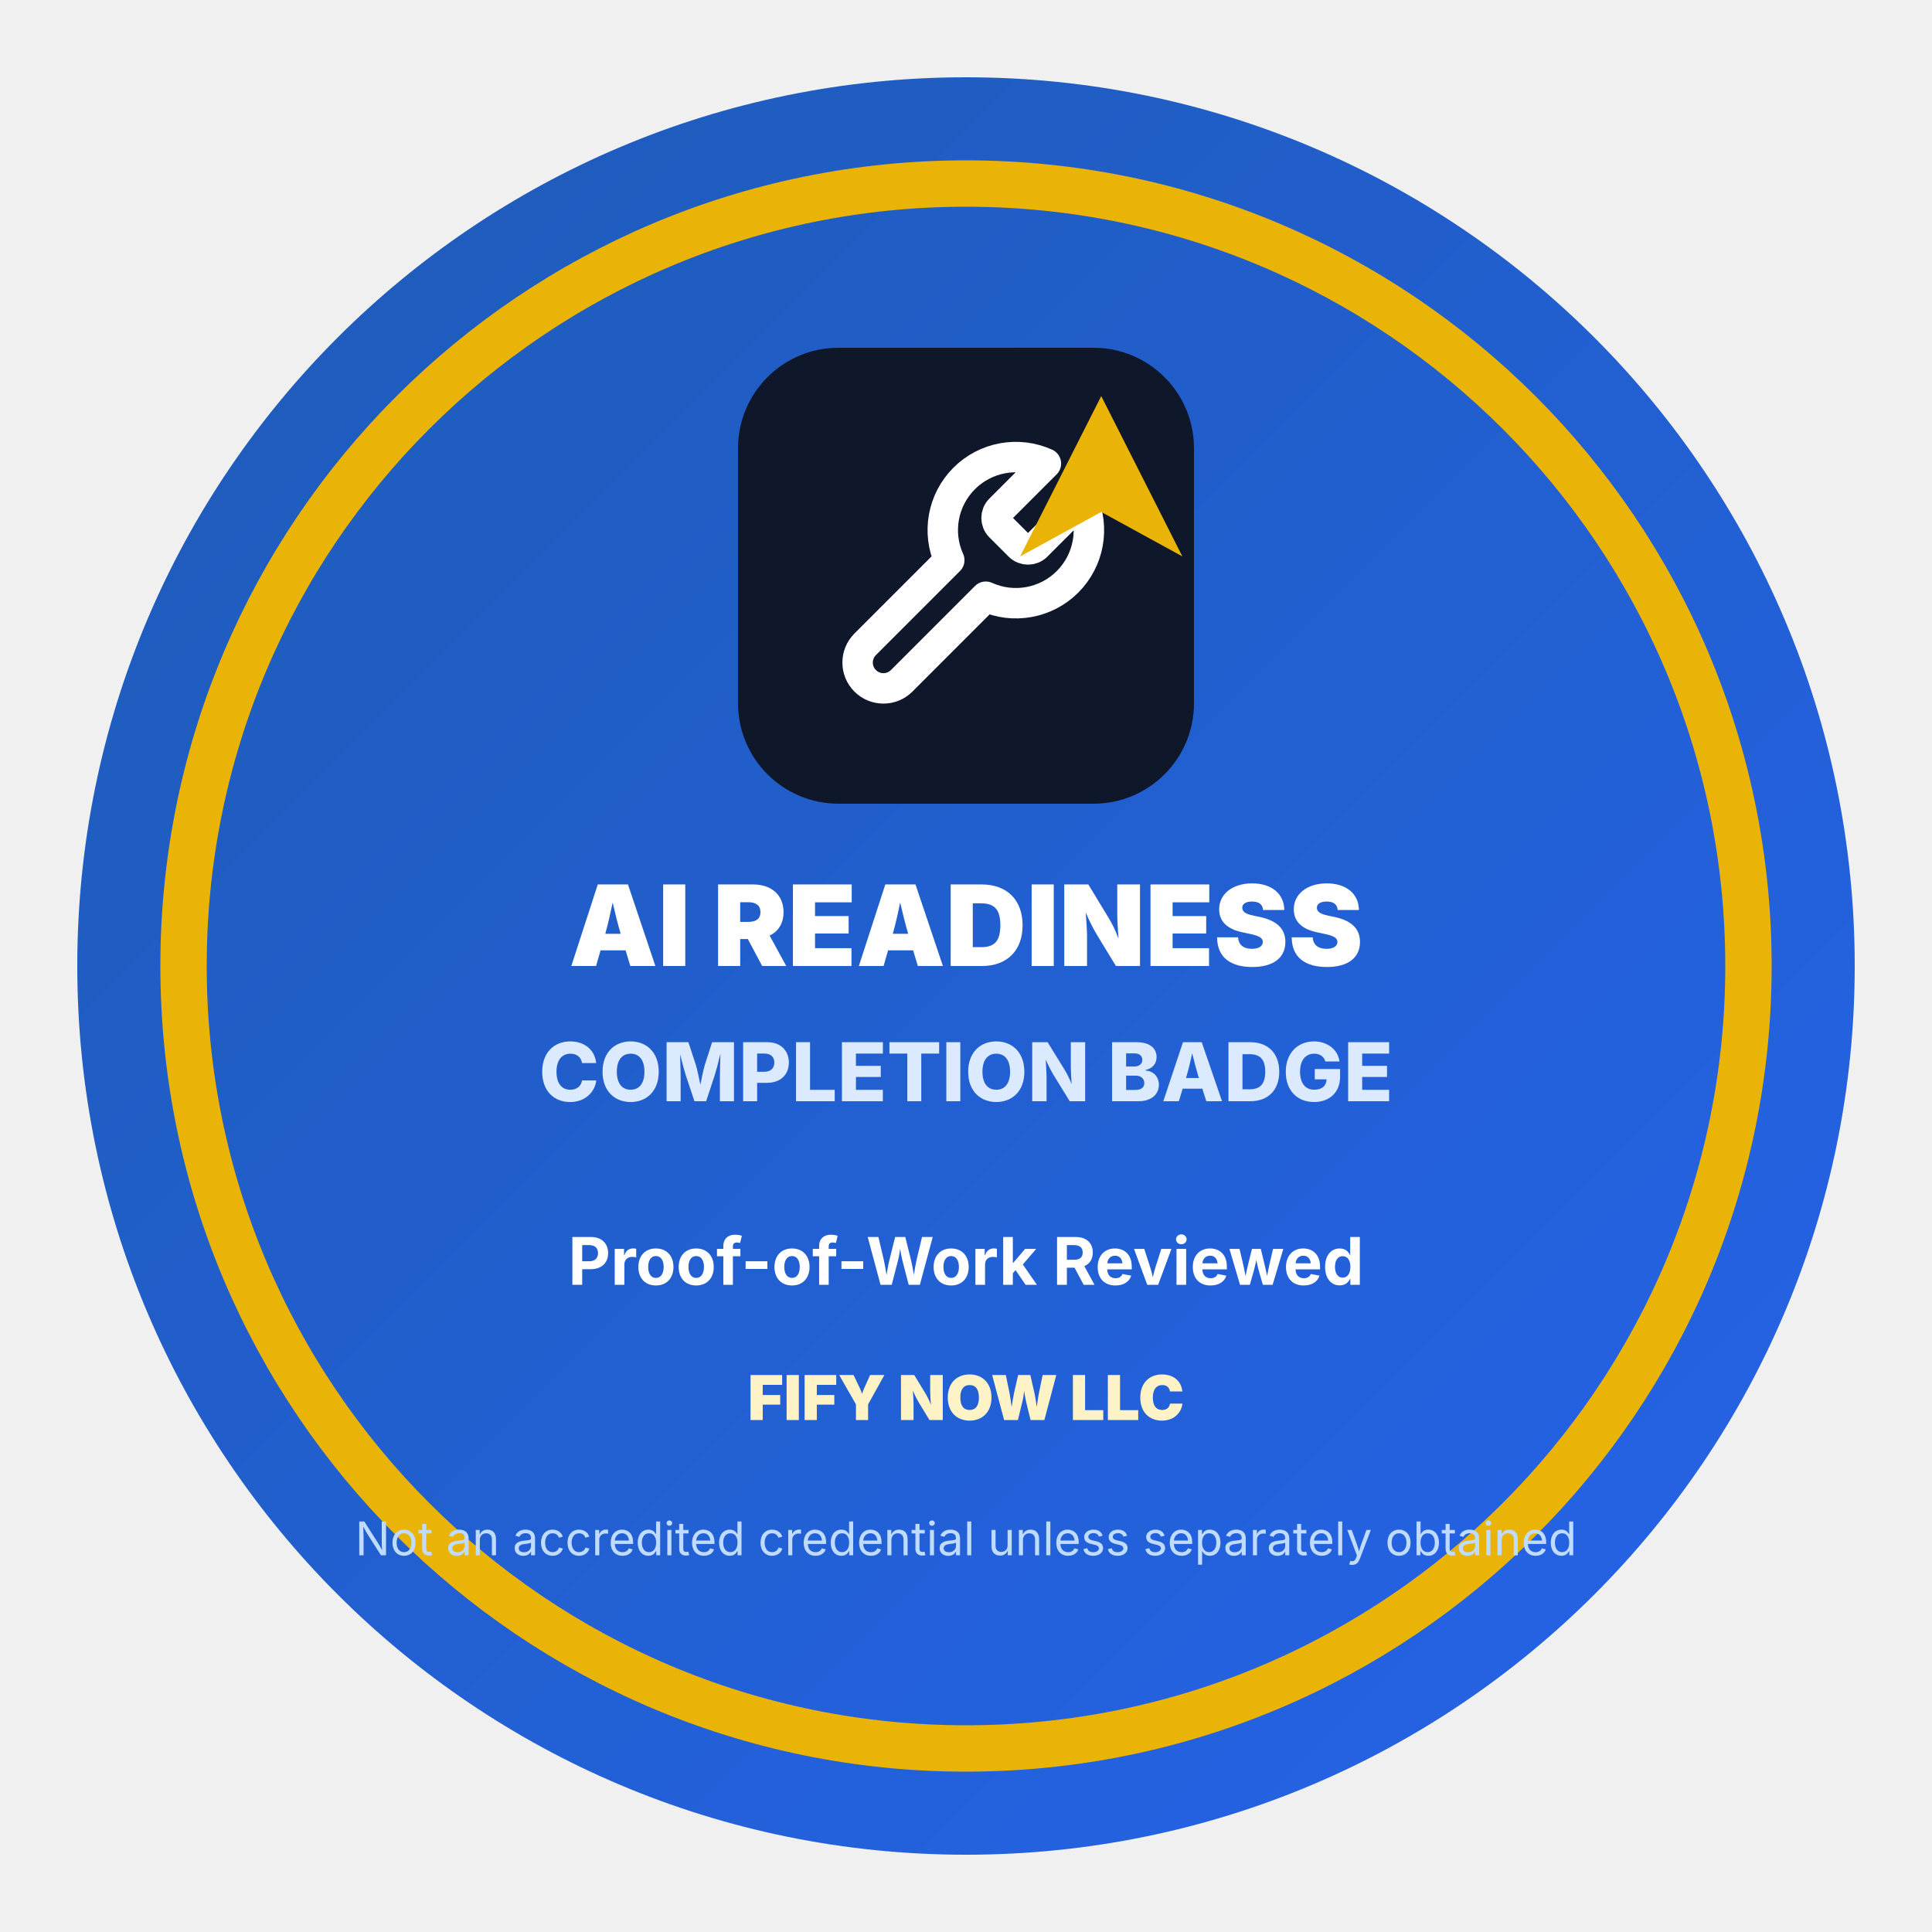
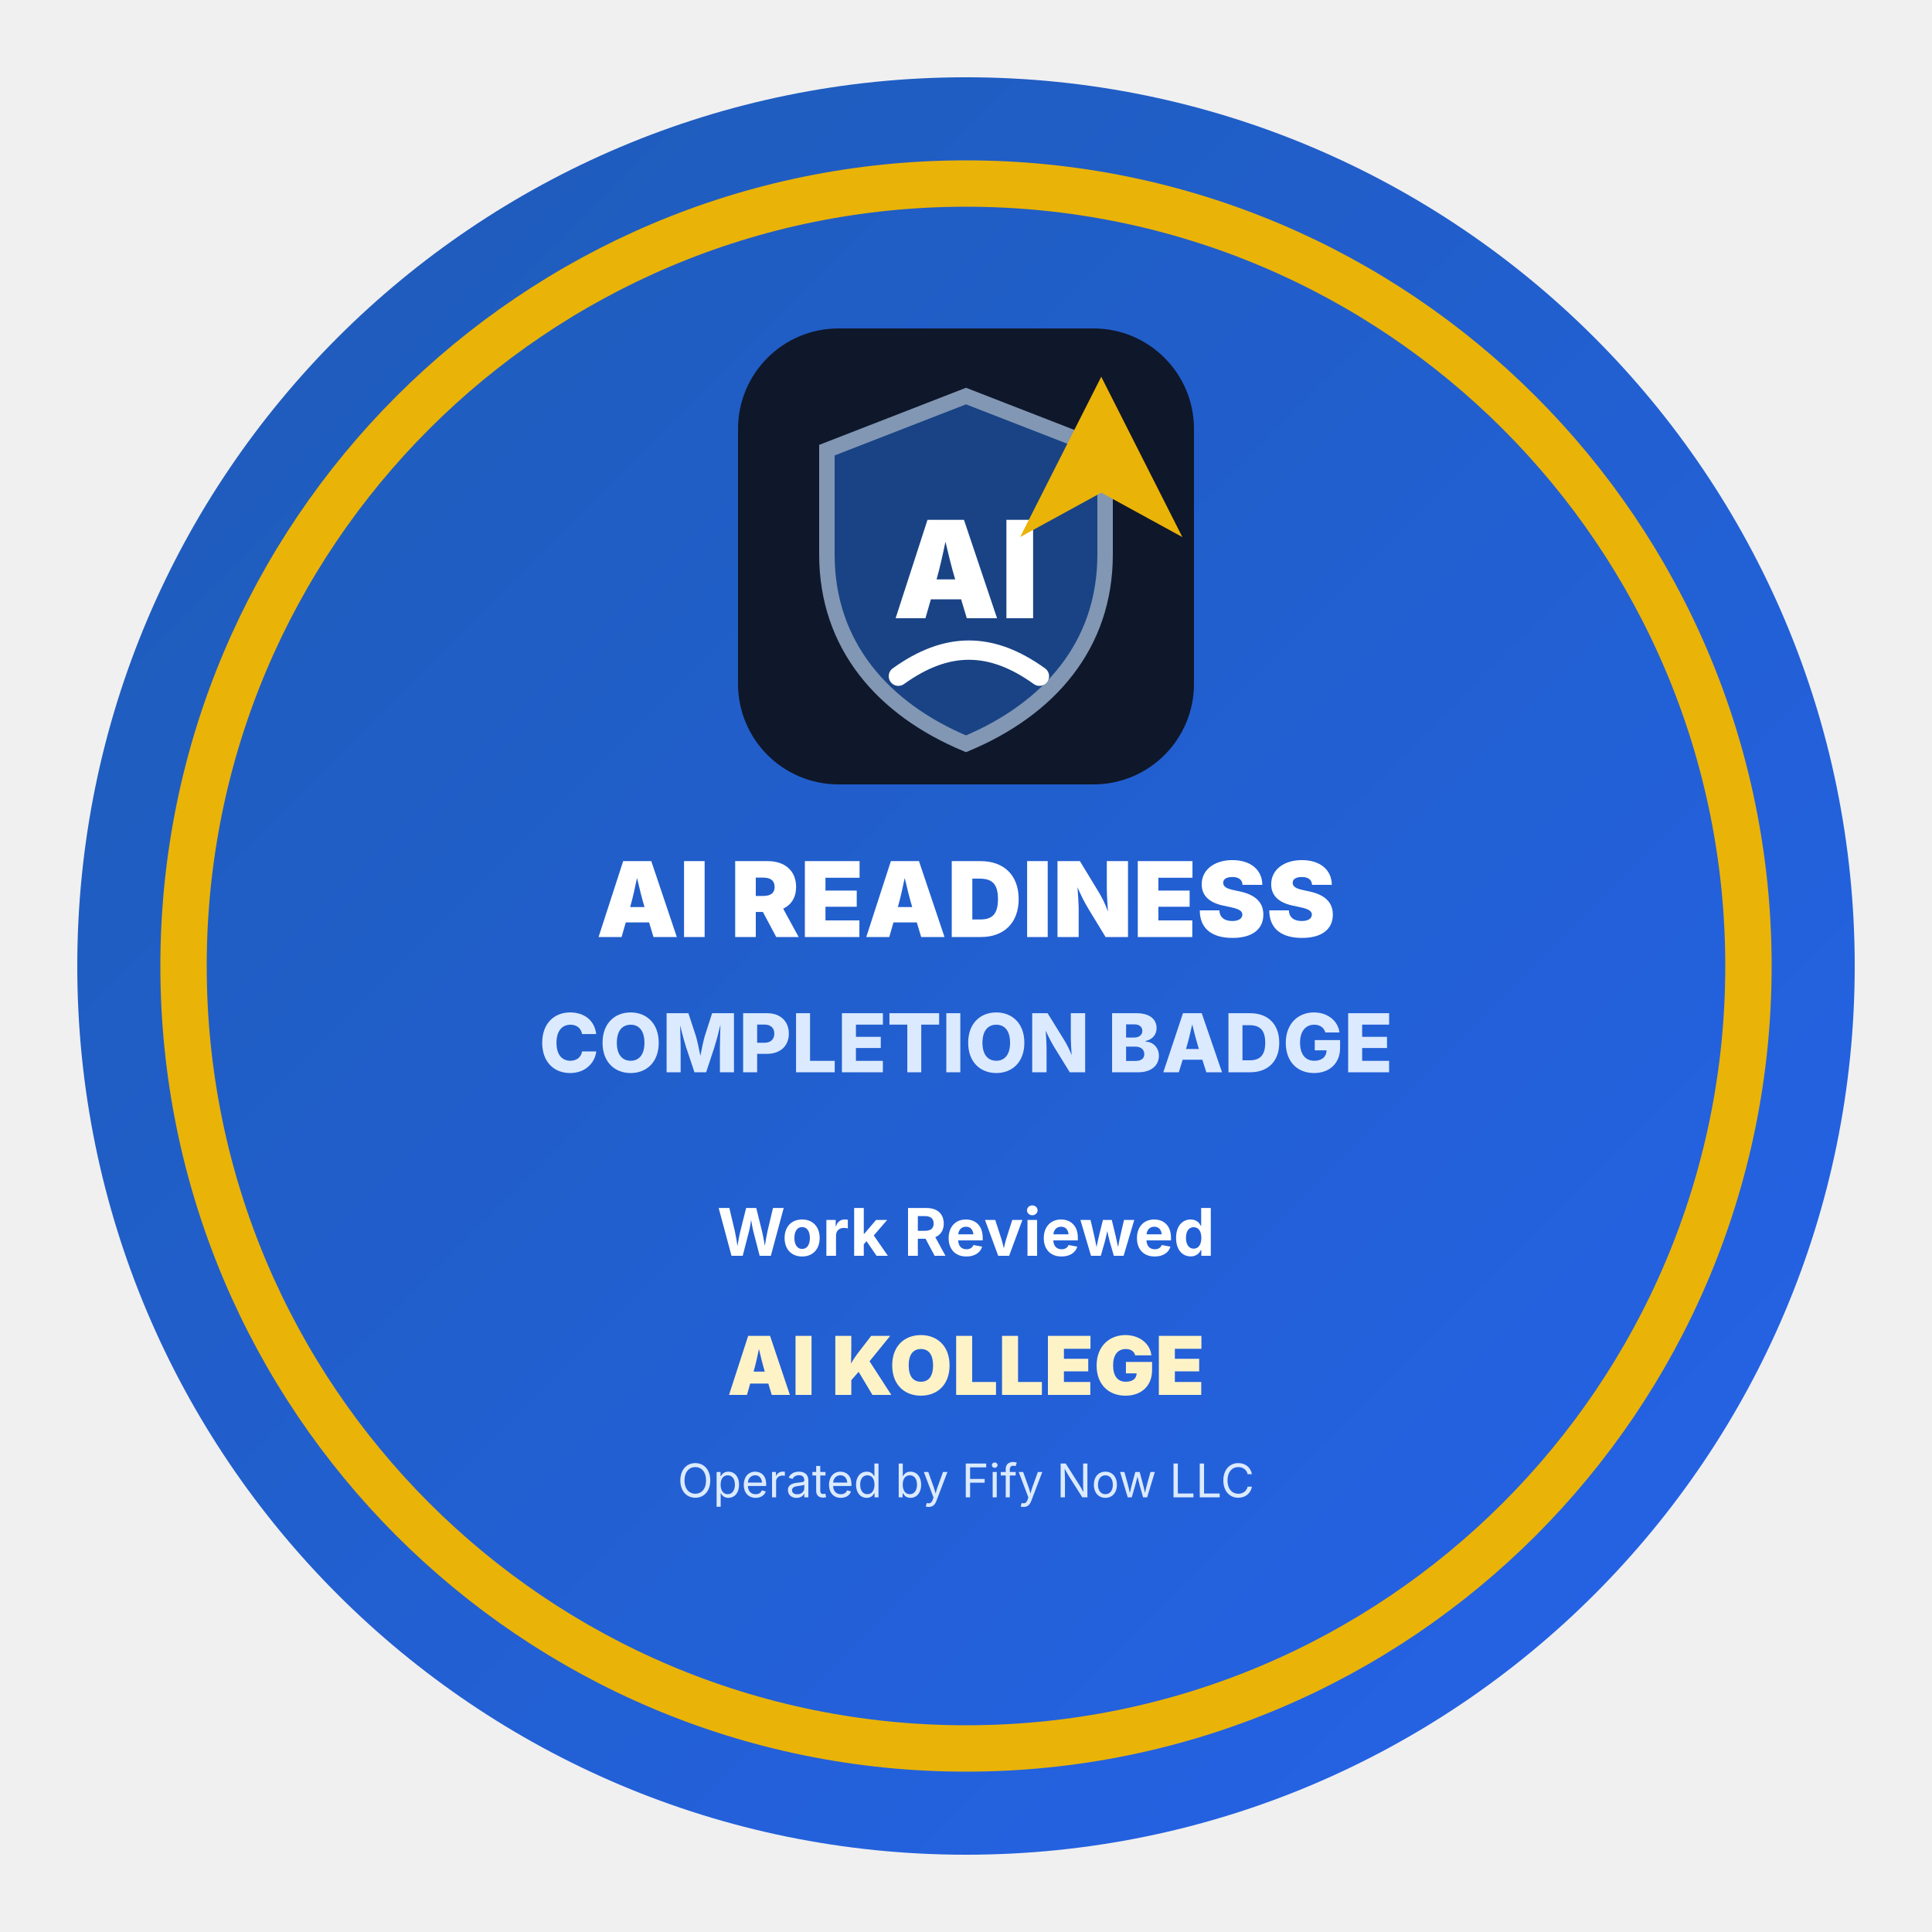
- <svg xmlns="http://www.w3.org/2000/svg" width="1000" height="1000" viewBox="0 0 1000 1000" role="img" aria-labelledby="title desc">
+ <svg xmlns="http://www.w3.org/2000/svg" width="1000" height="1000" viewBox="0 0 1000 1000">
  <defs>
    <linearGradient id="bg" x1="0" y1="0" x2="1" y2="1">
      <stop stop-color="#1e5bb5" />
      <stop offset="1" stop-color="#2563eb" />
    </linearGradient>
  </defs>
  <circle cx="500" cy="500" r="460" fill="url(#bg)" />
  <circle cx="500" cy="500" r="405" fill="none" stroke="#eab308" stroke-width="24" />
-   <rect x="382" y="180" width="236" height="236" rx="52" fill="#0f172a" />
-   <g transform="translate(425 224) scale(6.3)" stroke="white" stroke-width="2.5" fill="none" stroke-linecap="round" stroke-linejoin="round">
-     <path d="M14.7 6.3a1 1 0 0 0 0 1.4l1.6 1.6a1 1 0 0 0 1.4 0l3.77-3.77a6 6 0 0 1-7.94 7.94l-6.91 6.91a2.12 2.12 0 0 1-3-3l6.91-6.91a6 6 0 0 1 7.94-7.94l-3.76 3.76z" />
-   </g>
-   <path d="M570 205 L612 288 L570 265 L528 288 Z" fill="#eab308" />
-   <text x="500" y="500" text-anchor="middle" fill="#fff" font-family="Inter,Arial,sans-serif" font-size="58" font-weight="900">AI READINESS</text>
-   <text x="500" y="570" text-anchor="middle" fill="#dbeafe" font-family="Inter,Arial,sans-serif" font-size="42" font-weight="800">COMPLETION BADGE</text>
-   <text x="500" y="665" text-anchor="middle" fill="#fff" font-family="Inter,Arial,sans-serif" font-size="34" font-weight="700">Proof-of-Work Reviewed</text>
-   <text x="500" y="735" text-anchor="middle" fill="#fef3c7" font-family="Inter,Arial,sans-serif" font-size="32" font-weight="900">FIFY NOW LLC</text>
-   <text x="500" y="805" text-anchor="middle" fill="#bfdbfe" font-family="Inter,Arial,sans-serif" font-size="24">Not an accredited credential unless separately obtained</text>
+   <rect x="382" y="170" width="236" height="236" rx="52" fill="#0f172a" />
+   <path d="M500 205l72 28v54c0 47-29 80-72 98-43-18-72-51-72-98v-54l72-28z" fill="#1e5bb5" opacity=".65" stroke="#bfdbfe" stroke-width="8" />
+   <text x="500" y="320" text-anchor="middle" fill="#fff" font-family="Inter,Arial,sans-serif" font-size="70" font-weight="950">AI</text>
+   <path d="M465 350c25-18 48-18 73 0" fill="none" stroke="#fff" stroke-width="10" stroke-linecap="round" />
+   <path d="M570 195 L612 278 L570 255 L528 278 Z" fill="#eab308" />
+   <text x="500" y="485" text-anchor="middle" fill="#fff" font-family="Inter,Arial,sans-serif" font-size="54" font-weight="900">AI READINESS</text>
+   <text x="500" y="555" text-anchor="middle" fill="#dbeafe" font-family="Inter,Arial,sans-serif" font-size="42" font-weight="800">COMPLETION BADGE</text>
+   <text x="500" y="650" text-anchor="middle" fill="#fff" font-family="Inter,Arial,sans-serif" font-size="34" font-weight="700">Work Reviewed</text>
+   <text x="500" y="722" text-anchor="middle" fill="#fef3c7" font-family="Inter,Arial,sans-serif" font-size="42" font-weight="900">AI KOLLEGE</text>
+   <text x="500" y="775" text-anchor="middle" fill="#dbeafe" font-family="Inter,Arial,sans-serif" font-size="24">Operated by Fify Now LLC</text>
</svg>
